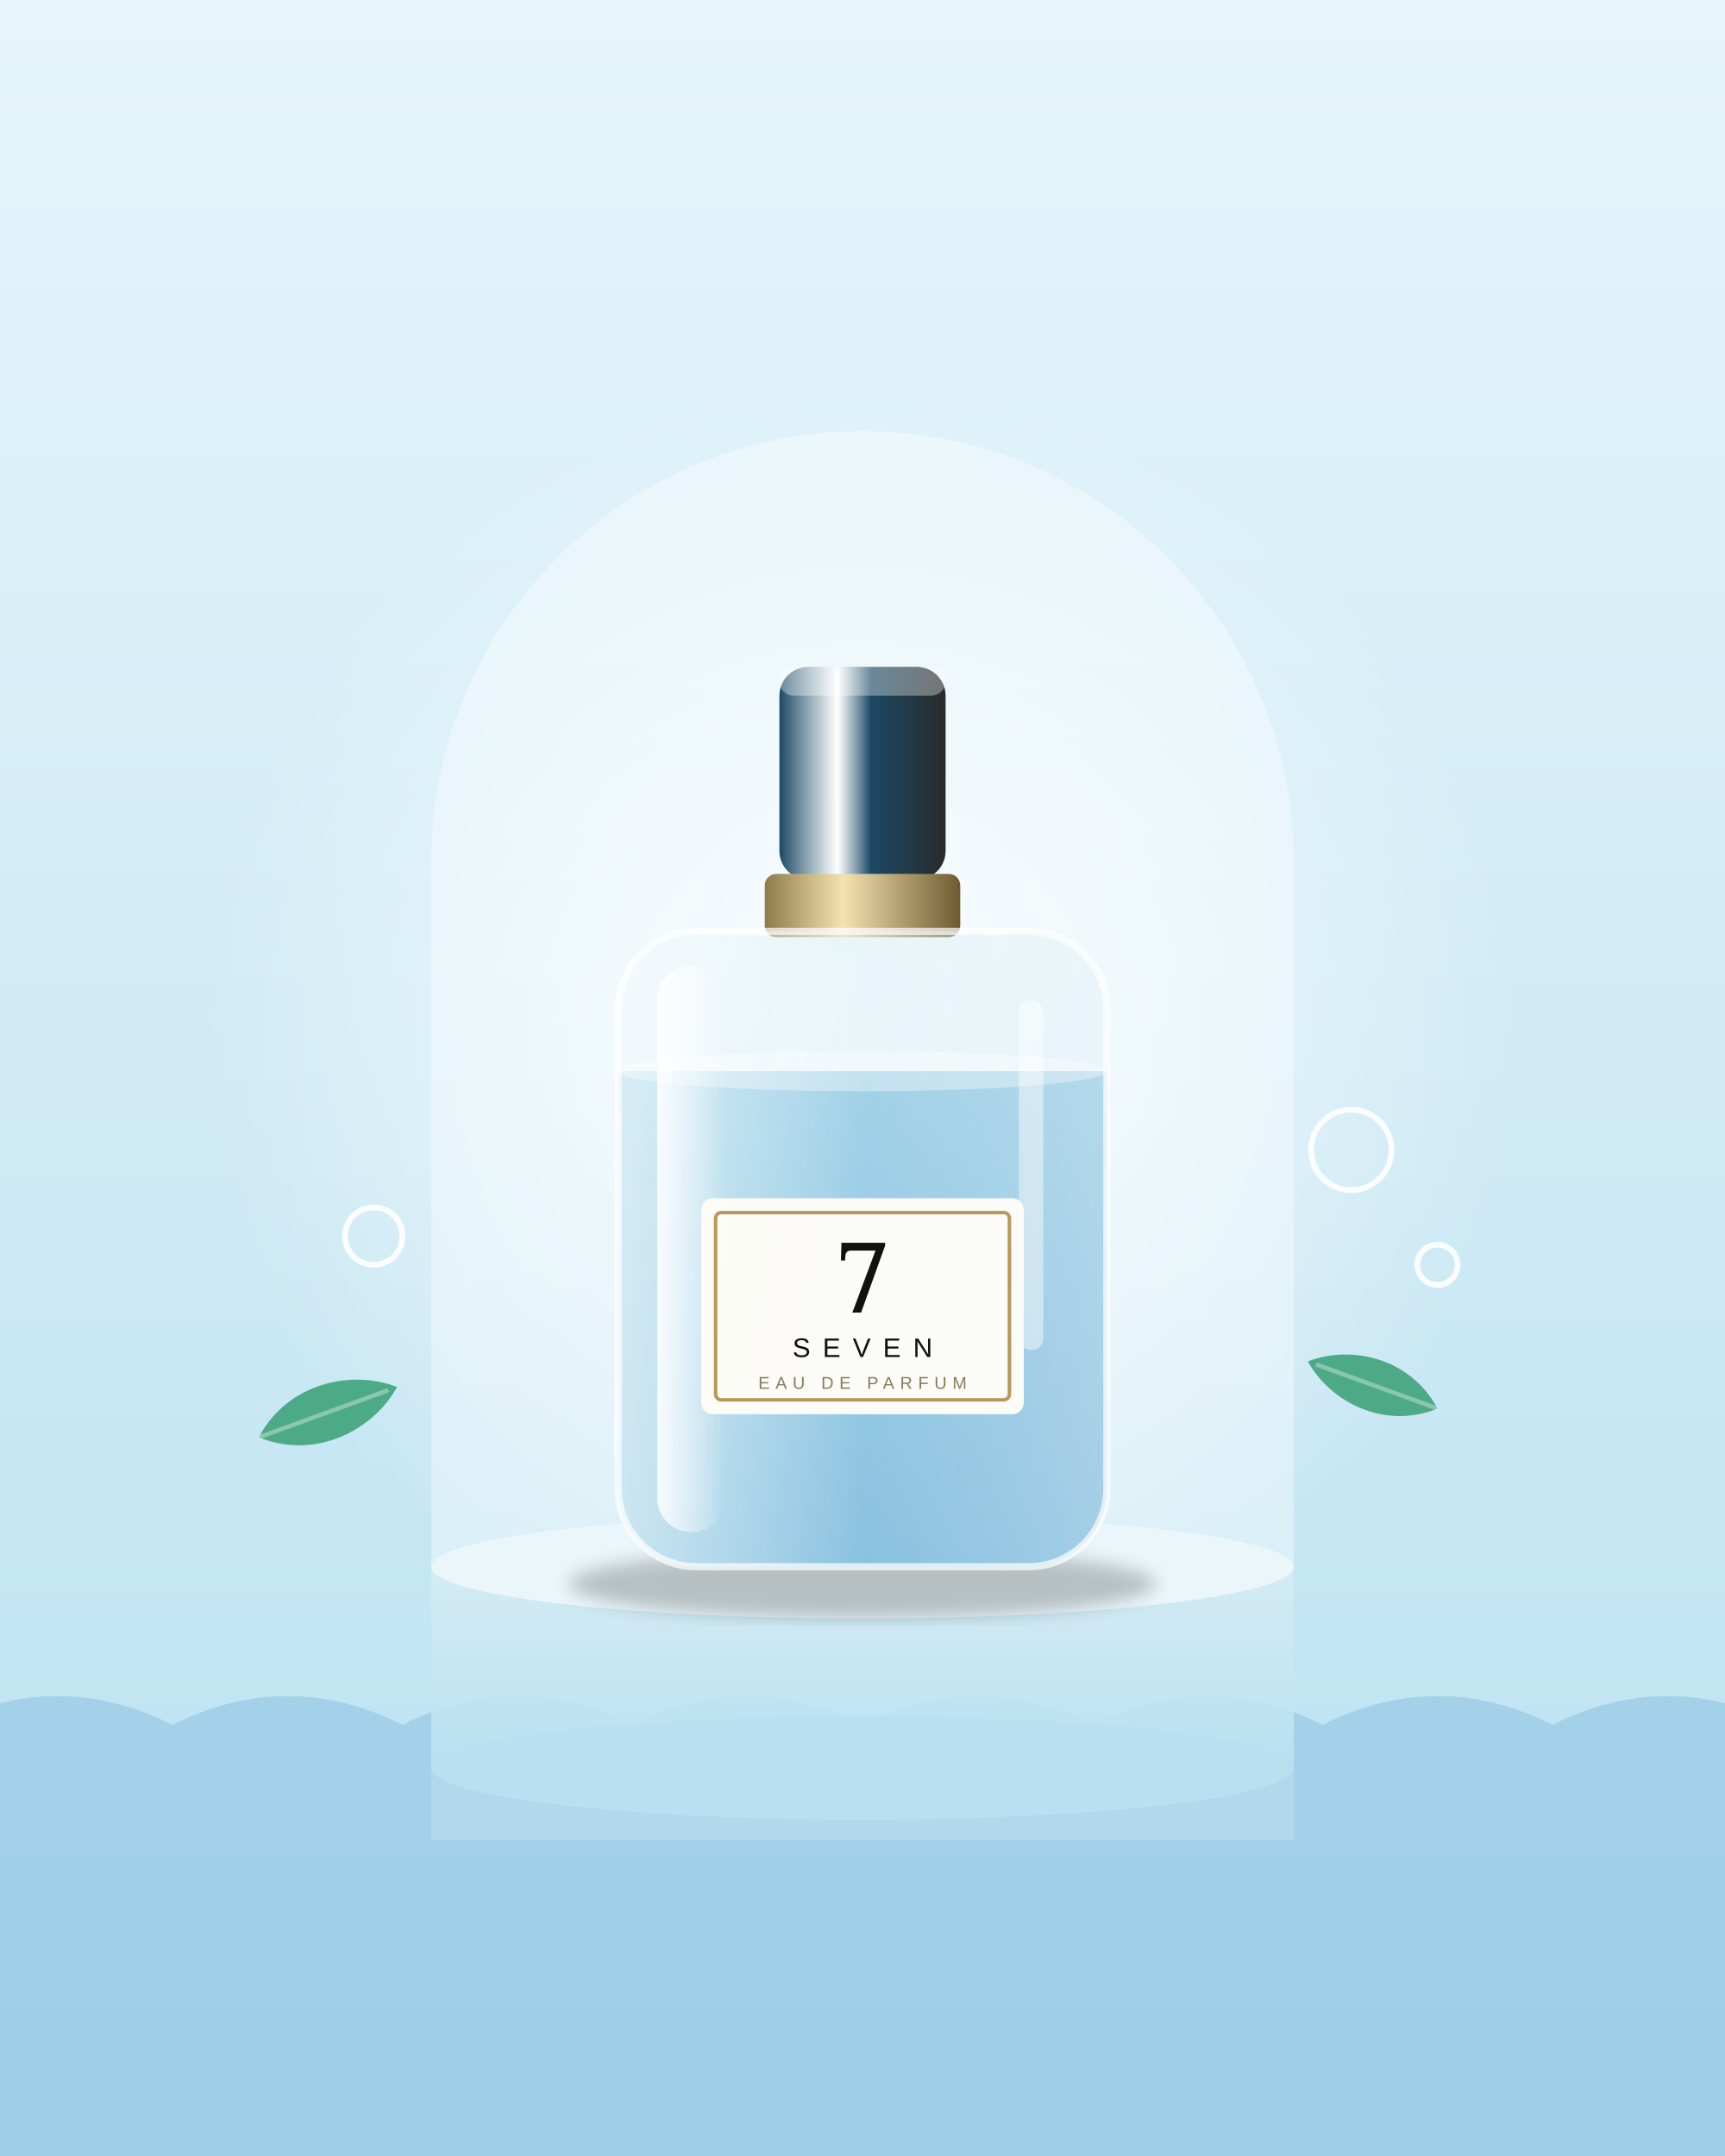
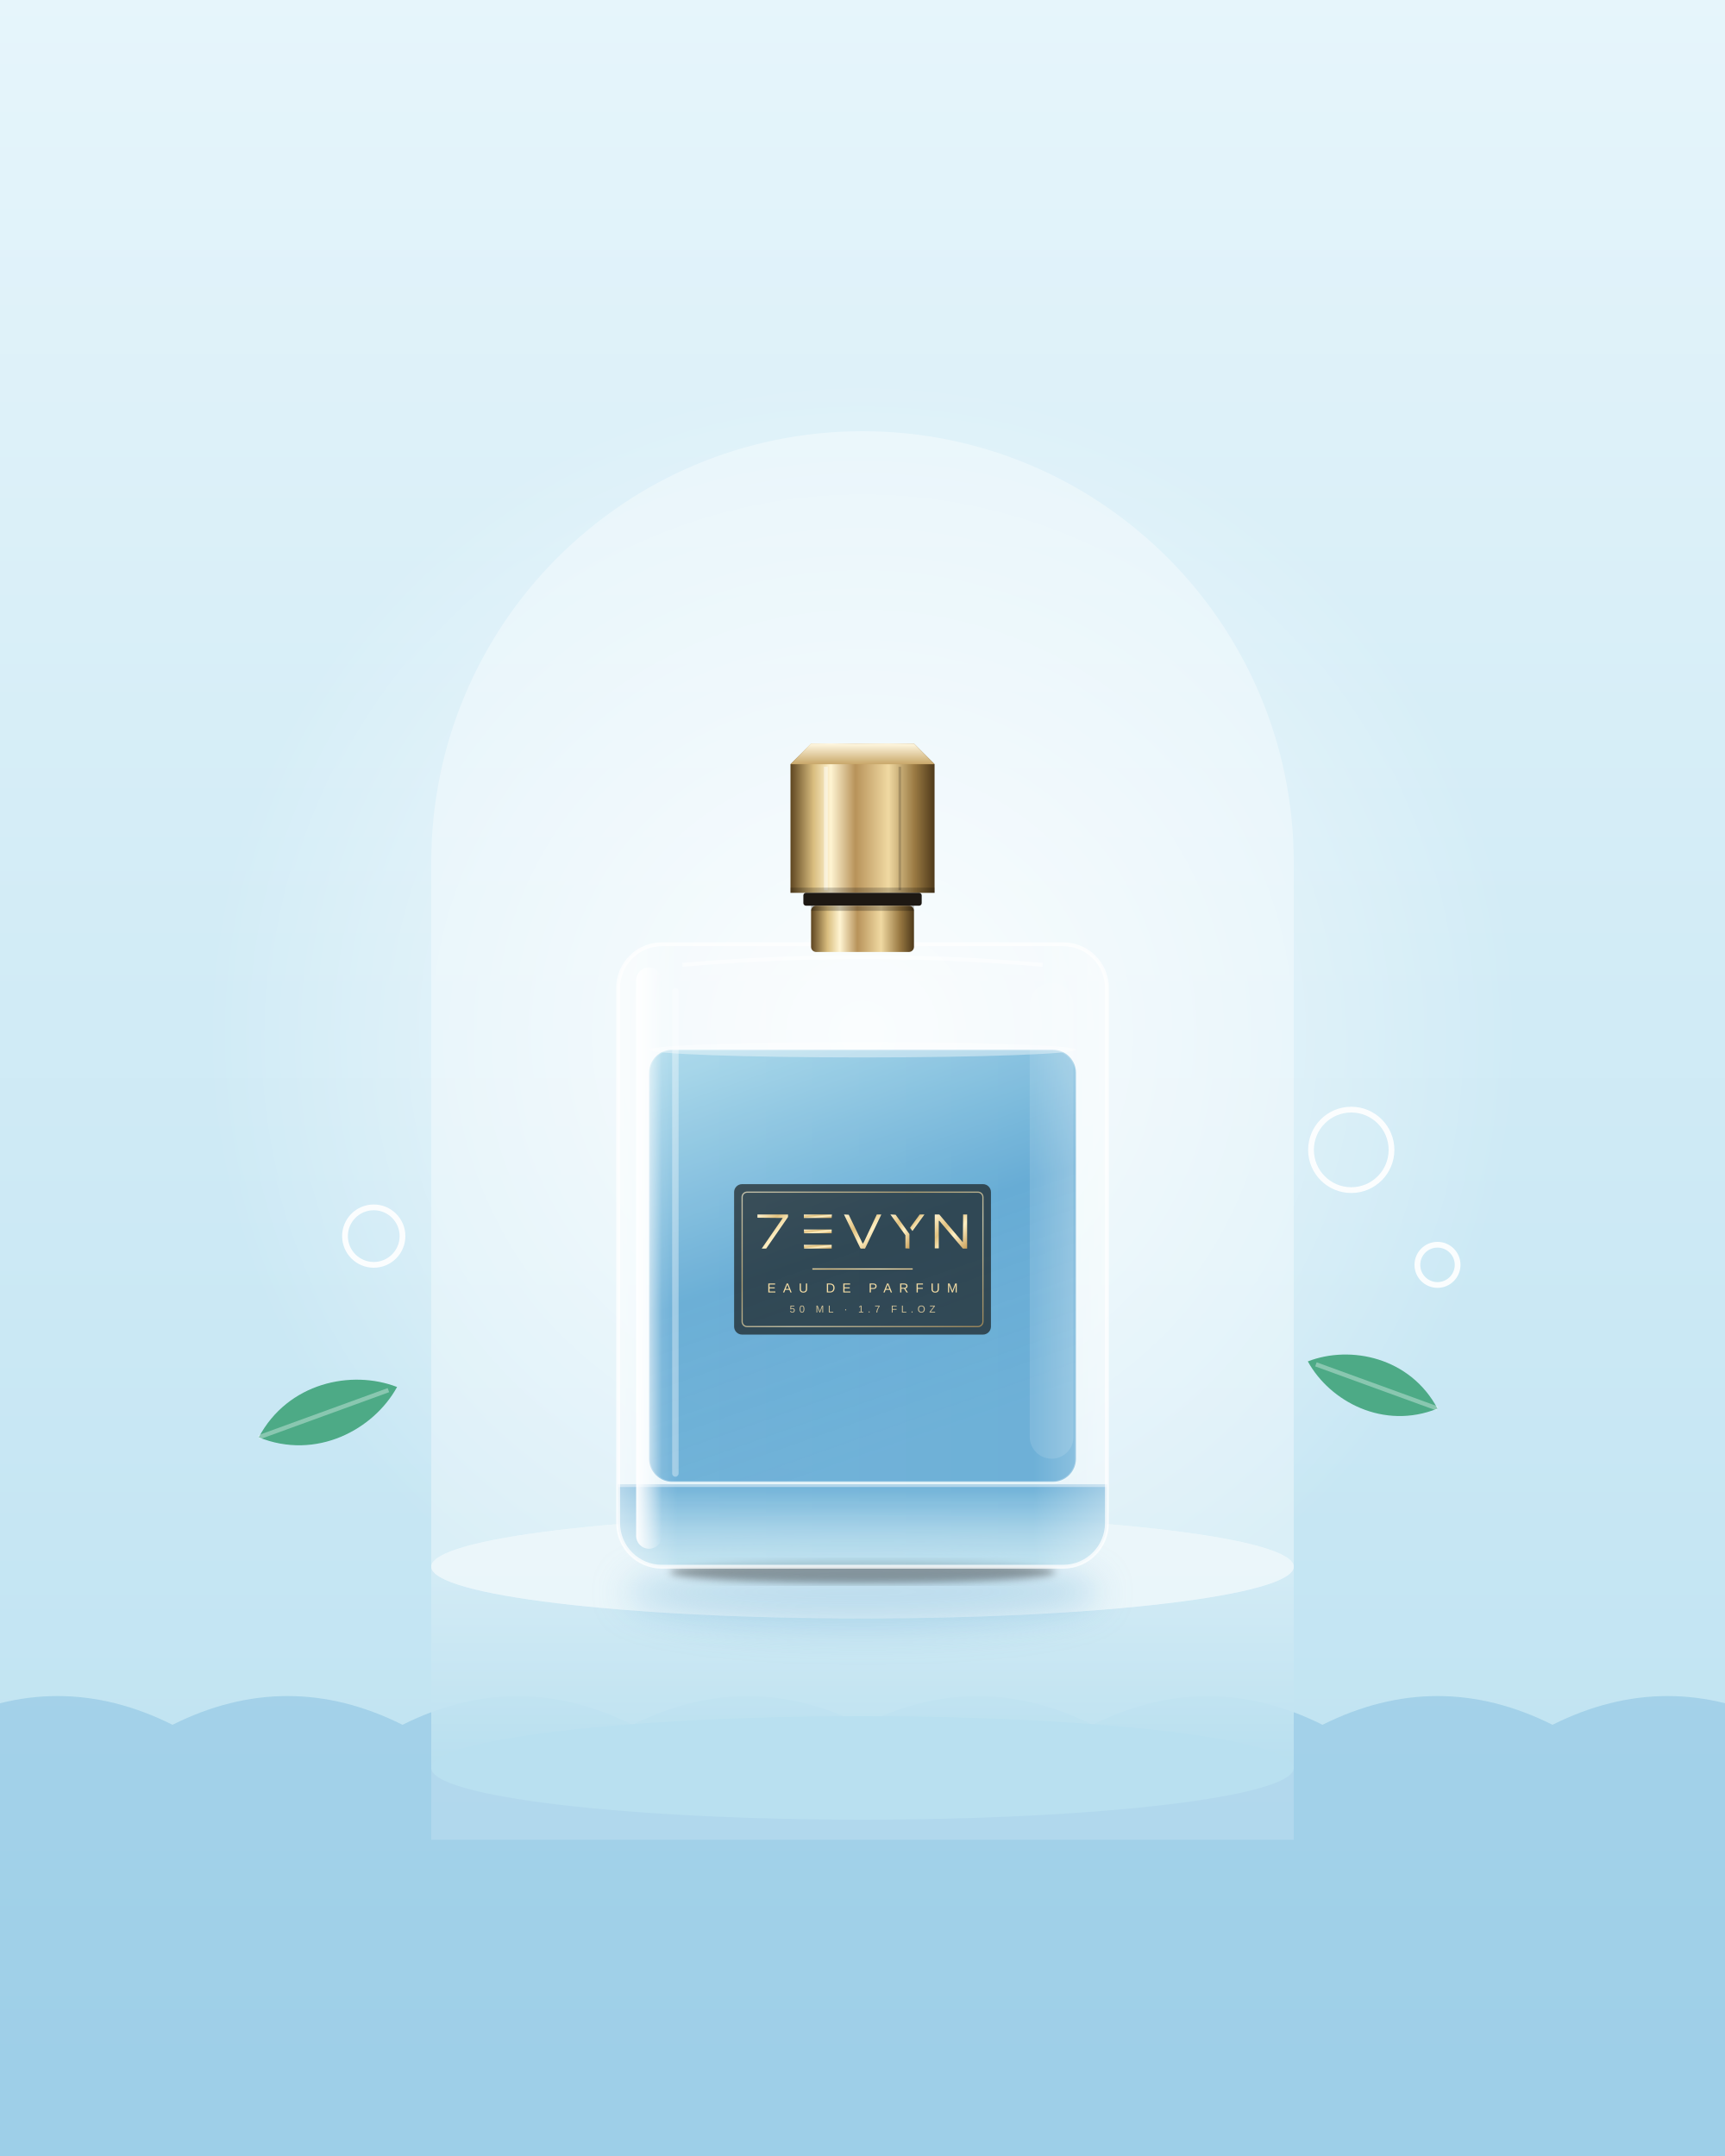
<svg xmlns="http://www.w3.org/2000/svg" viewBox="0 0 600 750">
  <defs>
    <linearGradient id="bg" x1="0" y1="0" x2="0" y2="1">
      <stop offset="0" stop-color="#e6f5fb" />
      <stop offset="1" stop-color="#b9e0f0" />
    </linearGradient>
    <radialGradient id="glow" cx="50%" cy="50%" r="50%">
      <stop offset="0" stop-color="#fff" stop-opacity="0.85" />
      <stop offset="1" stop-color="#fff" stop-opacity="0" />
    </radialGradient>
-     <linearGradient id="glass" x1="0" y1="0" x2="1" y2="0">
-       <stop offset="0" stop-color="#fff" stop-opacity="0.55" />
-       <stop offset="0.5" stop-color="#fff" stop-opacity="0.12" />
-       <stop offset="1" stop-color="#fff" stop-opacity="0.4" />
+     <linearGradient id="fl-liquid" x1="0" y1="0" x2="0.35" y2="1">
+       <stop offset="0" stop-color="#a8d8ea" />
+       <stop offset="0.55" stop-color="#5fa8d3" />
+       <stop offset="1" stop-color="#5fa8d3" stop-opacity="0.95" />
    </linearGradient>
-     <linearGradient id="liquid" x1="0" y1="0" x2="1" y2="1">
-       <stop offset="0" stop-color="#a8d8ea" />
-       <stop offset="1" stop-color="#5fa8d3" />
+     <linearGradient id="fl-base" x1="0" y1="0" x2="0" y2="1">
+       <stop offset="0" stop-color="#5fa8d3" stop-opacity="0.95" />
+       <stop offset="1" stop-color="#a8d8ea" stop-opacity="0.6" />
    </linearGradient>
-     <linearGradient id="cap" x1="0" y1="0" x2="1" y2="0">
-       <stop offset="0" stop-color="#1b4965" />
-       <stop offset="0.35" stop-color="#ffffff" stop-opacity="0.9" />
-       <stop offset="0.55" stop-color="#1b4965" />
-       <stop offset="1" stop-color="#2a2a2a" />
+     <linearGradient id="fl-glass" x1="0" y1="0" x2="1" y2="0">
+       <stop offset="0" stop-color="#fff" stop-opacity="0.5" />
+       <stop offset="0.12" stop-color="#fff" stop-opacity="0.08" />
+       <stop offset="0.85" stop-color="#fff" stop-opacity="0.05" />
+       <stop offset="1" stop-color="#fff" stop-opacity="0.38" />
    </linearGradient>
-     <linearGradient id="collar" x1="0" y1="0" x2="1" y2="0">
-       <stop offset="0" stop-color="#8f7a4a" />
-       <stop offset="0.4" stop-color="#f4e3b0" />
-       <stop offset="1" stop-color="#6e5a30" />
+     <linearGradient id="fl-shine" x1="0" y1="0" x2="1" y2="0">
+       <stop offset="0" stop-color="#fff" stop-opacity="0.95" />
+       <stop offset="1" stop-color="#fff" stop-opacity="0" />
+     </linearGradient>
+     <linearGradient id="fl-foil" x1="0" y1="0" x2="1" y2="1">
+       <stop offset="0" stop-color="#fff3cf" />
+       <stop offset="0.35" stop-color="#e2c27f" />
+       <stop offset="0.6" stop-color="#fff0c4" />
+       <stop offset="1" stop-color="#c9a05a" />
+     </linearGradient>
+     <linearGradient id="cap-gold" x1="0" y1="0" x2="1" y2="0">
+       <stop offset="0" stop-color="#5e4520" />
+       <stop offset="0.16" stop-color="#d9bd7f" />
+       <stop offset="0.28" stop-color="#fff4d2" />
+       <stop offset="0.45" stop-color="#b8935a" />
+       <stop offset="0.68" stop-color="#f0d9a2" />
+       <stop offset="0.86" stop-color="#9a7a43" />
+       <stop offset="1" stop-color="#4e391a" />
+     </linearGradient>
+     <linearGradient id="cap-top" x1="0" y1="0" x2="0" y2="1">
+       <stop offset="0" stop-color="#fff8e2" />
+       <stop offset="1" stop-color="#c9a86a" />
    </linearGradient>
    <linearGradient id="shine" x1="0" y1="0" x2="1" y2="0">
      <stop offset="0" stop-color="#fff" stop-opacity="0.85" />
      <stop offset="1" stop-color="#fff" stop-opacity="0" />
    </linearGradient>
    <linearGradient id="fade" x1="0" y1="0" x2="0" y2="1">
      <stop offset="0" stop-color="#fff" stop-opacity="0.35" />
      <stop offset="1" stop-color="#fff" stop-opacity="0" />
    </linearGradient>
+     <clipPath id="fl-body">
+       <rect x="10" y="36" width="380" height="484" rx="34" />
+     </clipPath>
    <filter id="soft">
      <feGaussianBlur stdDeviation="3" />
    </filter>
    <filter id="blur18">
      <feGaussianBlur stdDeviation="18" />
+     </filter>
+     <filter id="fl-blur" x="-30%" y="-200%" width="160%" height="500%">
+       <feGaussianBlur stdDeviation="14" />
    </filter>
  </defs>
  <rect width="600" height="750" fill="url(#bg)" />
  <path d="M 150 640 L 150 300 A 150 150 0 0 1 450 300 L 450 640 Z" fill="#fff" opacity="0.35" />
  <circle cx="300" cy="360" r="230" fill="url(#glow)" />
  <g opacity="0.9">
    <path d="M -20 600 q 40 -20 80 0 q 40 -20 80 0 q 40 -20 80 0 q 40 -20 80 0 q 40 -20 80 0 q 40 -20 80 0 q 40 -20 80 0 q 40 -20 80 0 q 40 -20 80 0 L 640 760 L -20 760 Z" fill="#5fa8d3" opacity="0.35" />
    <g transform="translate(90 500) rotate(-20)">
      <path d="M0 0 C 16 -14.4, 38.4 -11.2, 51.2 0 C 38.4 11.2, 16 14.4, 0 0 Z" fill="#3fa37a" />
      <path d="M0 0 L 48 0" stroke="#fff" stroke-opacity="0.35" stroke-width="1.5" />
    </g>
    <g transform="translate(500 490) rotate(200)">
      <path d="M0 0 C 15 -13.5, 36 -10.5, 48 0 C 36 10.5, 15 13.5, 0 0 Z" fill="#3fa37a" />
      <path d="M0 0 L 45 0" stroke="#fff" stroke-opacity="0.35" stroke-width="1.5" />
    </g>
    <circle cx="130" cy="430" r="10" fill="none" stroke="#fff" stroke-width="2" />
    <circle cx="470" cy="400" r="14" fill="none" stroke="#fff" stroke-width="2" />
    <circle cx="500" cy="440" r="7" fill="none" stroke="#fff" stroke-width="2" />
  </g>
  <rect x="150" y="545" width="300" height="70" fill="#b9e0f0" opacity="0.9" />
  <rect x="150" y="545" width="300" height="70" fill="url(#fade)" />
  <ellipse cx="300" cy="615" rx="150" ry="18" fill="#b9e0f0" />
  <ellipse cx="300" cy="545" rx="150" ry="18" fill="#fff" opacity="0.92" />
  <ellipse cx="300" cy="545" rx="150" ry="18" fill="#b9e0f0" opacity="0.25" />
-   <ellipse cx="300" cy="551" rx="102" ry="12" fill="#000" opacity="0.22" filter="url(#soft)" />
-   <rect x="271.1" y="232" width="57.8" height="74" rx="10" fill="url(#cap)" />
-   <rect x="271.1" y="232" width="57.8" height="10" rx="5" fill="#fff" opacity="0.35" />
-   <rect x="266" y="304" width="68" height="22" rx="4" fill="url(#collar)" />
-   <rect x="215" y="324" width="170" height="221" rx="27.2" fill="url(#liquid)" opacity="0.18" />
-   <clipPath id="body">
-     <rect x="215" y="324" width="170" height="221" rx="27.2" />
-   </clipPath>
-   <g clip-path="url(#body)">
-     <rect x="215" y="372.62" width="170" height="221" fill="url(#liquid)" />
-     <ellipse cx="300" cy="372.62" rx="85" ry="7" fill="#fff" opacity="0.35" />
-     <rect x="215" y="324" width="170" height="221" fill="url(#glass)" />
-     <rect x="228.6" y="336" width="23.8" height="197" rx="11.9" fill="url(#shine)" />
-     <rect x="354.4" y="348" width="8.5" height="121.55" rx="4" fill="#fff" opacity="0.45" />
+   <g transform="translate(210.53 312.37) scale(0.4474)">
+     <ellipse cx="200" cy="540" rx="185" ry="26" fill="url(#fl-liquid)" opacity="0.35" filter="url(#fl-blur)" />
+     <ellipse cx="200" cy="524" rx="150" ry="9" fill="#000" opacity="0.35" filter="url(#soft)" />
+     <rect x="162" y="4" width="76" height="44" rx="6" fill="#fff" opacity="0.18" stroke="#fff" stroke-opacity="0.6" stroke-width="2" />
+     <rect x="10" y="36" width="380" height="484" rx="34" fill="#fff" opacity="0.08" />
+     <g clip-path="url(#fl-body)">
+       <rect x="34" y="118" width="332" height="336" rx="18" fill="url(#fl-liquid)" />
+       <ellipse cx="200" cy="118" rx="166" ry="6" fill="#fff" opacity="0.4" />
+       <rect x="10" y="456" width="380" height="64" fill="url(#fl-base)" />
+       <rect x="10" y="456" width="380" height="2" fill="#fff" opacity="0.45" />
+       <rect x="10" y="36" width="380" height="484" fill="url(#fl-glass)" />
+       <rect x="24" y="54" width="20" height="452" rx="10" fill="url(#fl-shine)" />
+       <rect x="52" y="70" width="5" height="380" rx="2.5" fill="#fff" opacity="0.35" />
+       <rect x="330" y="66" width="34" height="370" rx="17" fill="#fff" opacity="0.12" />
+       <path d="M60 52 Q200 40 340 52" stroke="#fff" stroke-opacity="0.55" stroke-width="3" fill="none" />
+     </g>
+     <rect x="10" y="36" width="380" height="484" rx="34" fill="none" stroke="#fff" stroke-opacity="0.75" stroke-width="3" />
+     <rect x="34" y="118" width="332" height="336" rx="18" fill="none" stroke="#fff" stroke-opacity="0.22" stroke-width="1.5" />
+     <g transform="translate(200 281) scale(0.78) translate(-200 -281)">
+       <rect x="72" y="206" width="256" height="150" rx="8" fill="#0d0a07" opacity="0.62" />
+       <rect x="80" y="214" width="240" height="134" rx="5" fill="none" stroke="url(#fl-foil)" stroke-opacity="0.7" stroke-width="1.2" />
+       <g transform="translate(95 236) scale(0.25)" fill="url(#fl-foil)">
+         <path d="M 123 1 L 1 1 L 1 14 L 102 15 L 18 137 L 36 137 L 123 11 Z" />
+         <path d="M 186 1 L 186 15 L 297 15 L 298 1 Z" />
+         <path d="M 186 61 L 187 76 L 297 76 L 297 61 Z" />
+         <path d="M 186 122 L 187 137 L 297 137 L 297 122 Z" />
+         <path d="M 346 1 L 411 135 L 413 137 L 430 137 L 495 1 L 477 1 L 426 110 L 421 118 L 365 2 Z" />
+         <path d="M 531 1 L 591 84 L 591 136 L 607 137 L 607 79 L 552 2 Z" />
+         <path d="M 667 1 L 648 1 L 610 53 L 610 55 L 619 67 Z" />
+         <path d="M 708 1 L 708 136 L 724 136 L 724 27 L 726 26 L 820 137 L 837 137 L 837 1 L 821 1 L 820 112 L 726 1 Z" />
+       </g>
+       <rect x="150" y="290" width="100" height="1.2" fill="url(#fl-foil)" />
+       <text x="200" y="314" text-anchor="middle" font-size="13" letter-spacing="7" fill="#f3dca4" font-family="Jost, Arial, sans-serif">EAU DE PARFUM</text>
+       <text x="200" y="334" text-anchor="middle" font-size="10" letter-spacing="4" fill="#e8d3a2" opacity="0.85" font-family="Jost, Arial, sans-serif">50 ML · 1.7 FL.OZ</text>
+     </g>
+     <g transform="translate(100 -126)">
+       <path d="M44 22 L60 6 H140 L156 22 V122 H44 Z" fill="url(#cap-gold)" />
+       <path d="M60 6 H140 L156 22 H44 Z" fill="url(#cap-top)" />
+       <rect x="70" y="24" width="3" height="96" fill="#fff" opacity="0.45" />
+       <rect x="128" y="24" width="2" height="96" fill="#000" opacity="0.18" />
+       <rect x="44" y="118" width="112" height="4" fill="#000" opacity="0.2" />
+       <rect x="54" y="122" width="92" height="10" rx="2" fill="#1d1813" />
+       <rect x="60" y="132" width="80" height="36" rx="4" fill="url(#cap-gold)" />
+       <rect x="60" y="132" width="80" height="4" fill="#000" opacity="0.25" />
+     </g>
  </g>
-   <rect x="215" y="324" width="170" height="221" rx="27.2" fill="none" stroke="#fff" stroke-opacity="0.7" stroke-width="2.5" />
-   <rect x="243.9" y="416.82" width="112.2" height="75.14" rx="4" fill="#fffdf8" opacity="0.96" />
-   <rect x="248.9" y="421.82" width="102.2" height="65.14" rx="2" fill="none" stroke="#b8975a" stroke-width="1.2" />
-   <text x="300" y="456.6" font-family="Georgia, serif" font-size="34" text-anchor="middle" fill="#111">7</text>
-   <text x="300" y="472.07" font-family="Arial, sans-serif" font-size="9.35" letter-spacing="4.25" text-anchor="middle" fill="#111">SEVEN</text>
-   <text x="300" y="483.12" font-family="Arial, sans-serif" font-size="5.95" letter-spacing="2" text-anchor="middle" fill="#8a7a5a">EAU DE PARFUM</text>
</svg>
